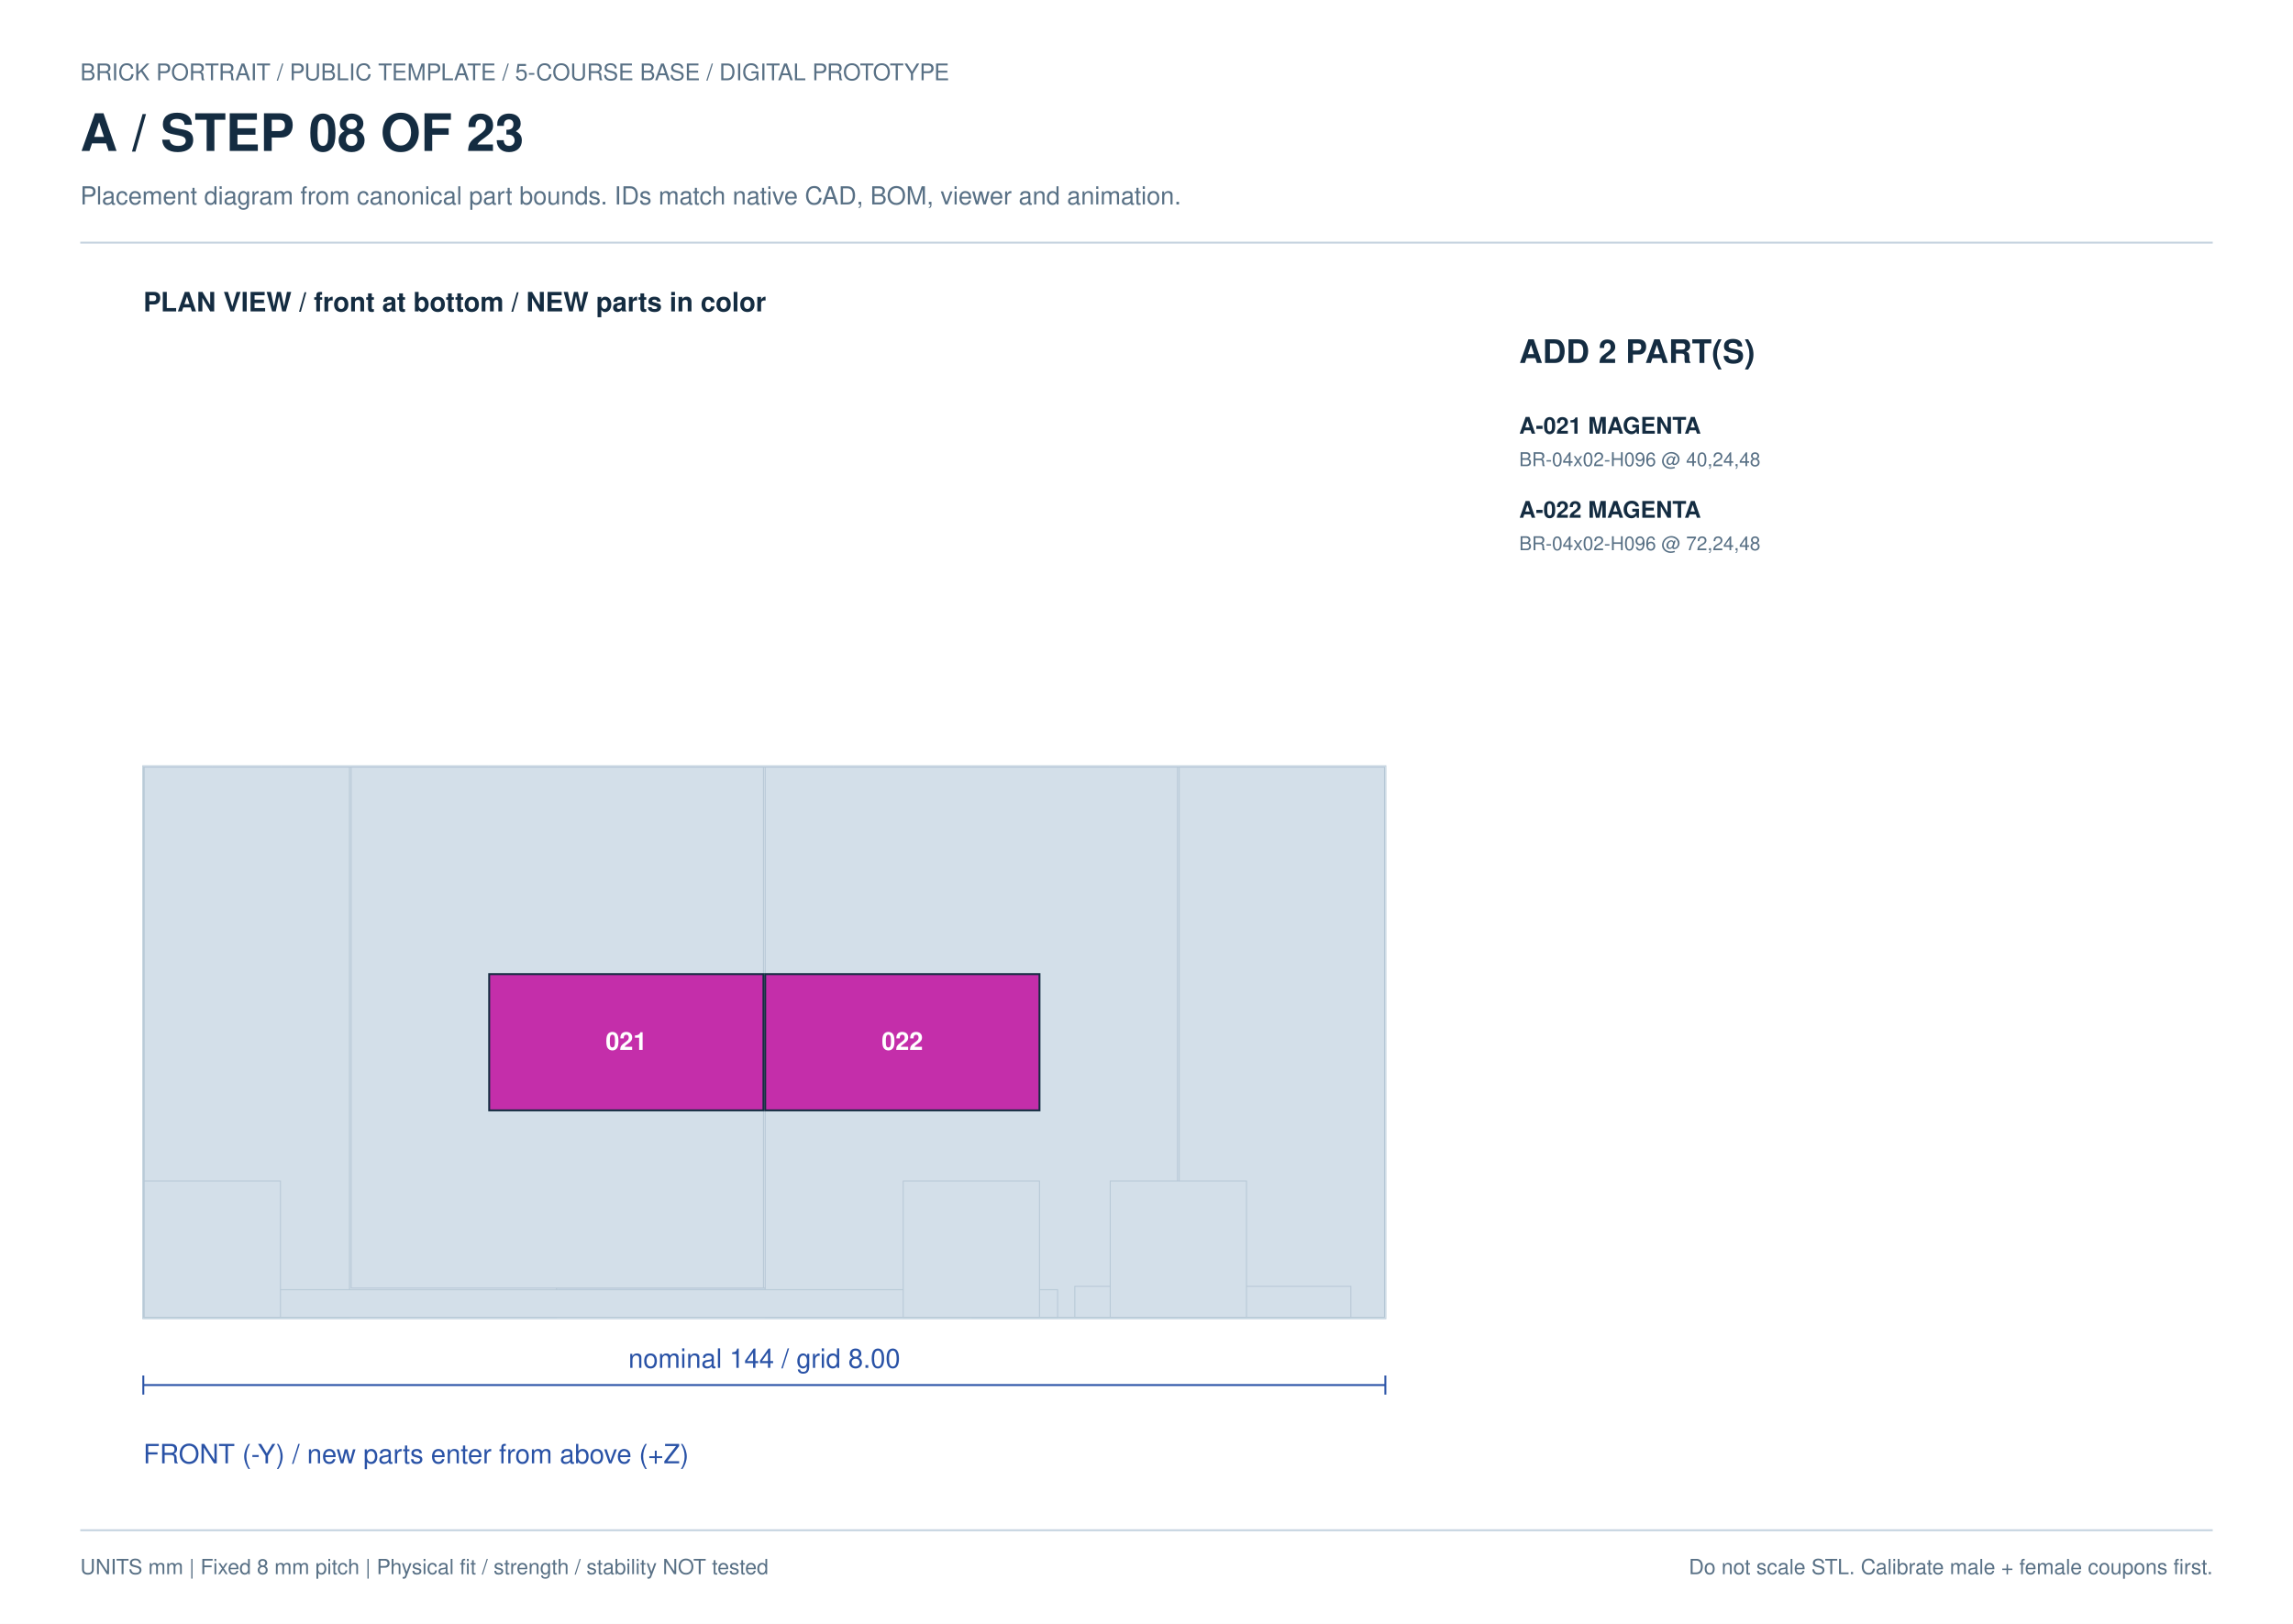
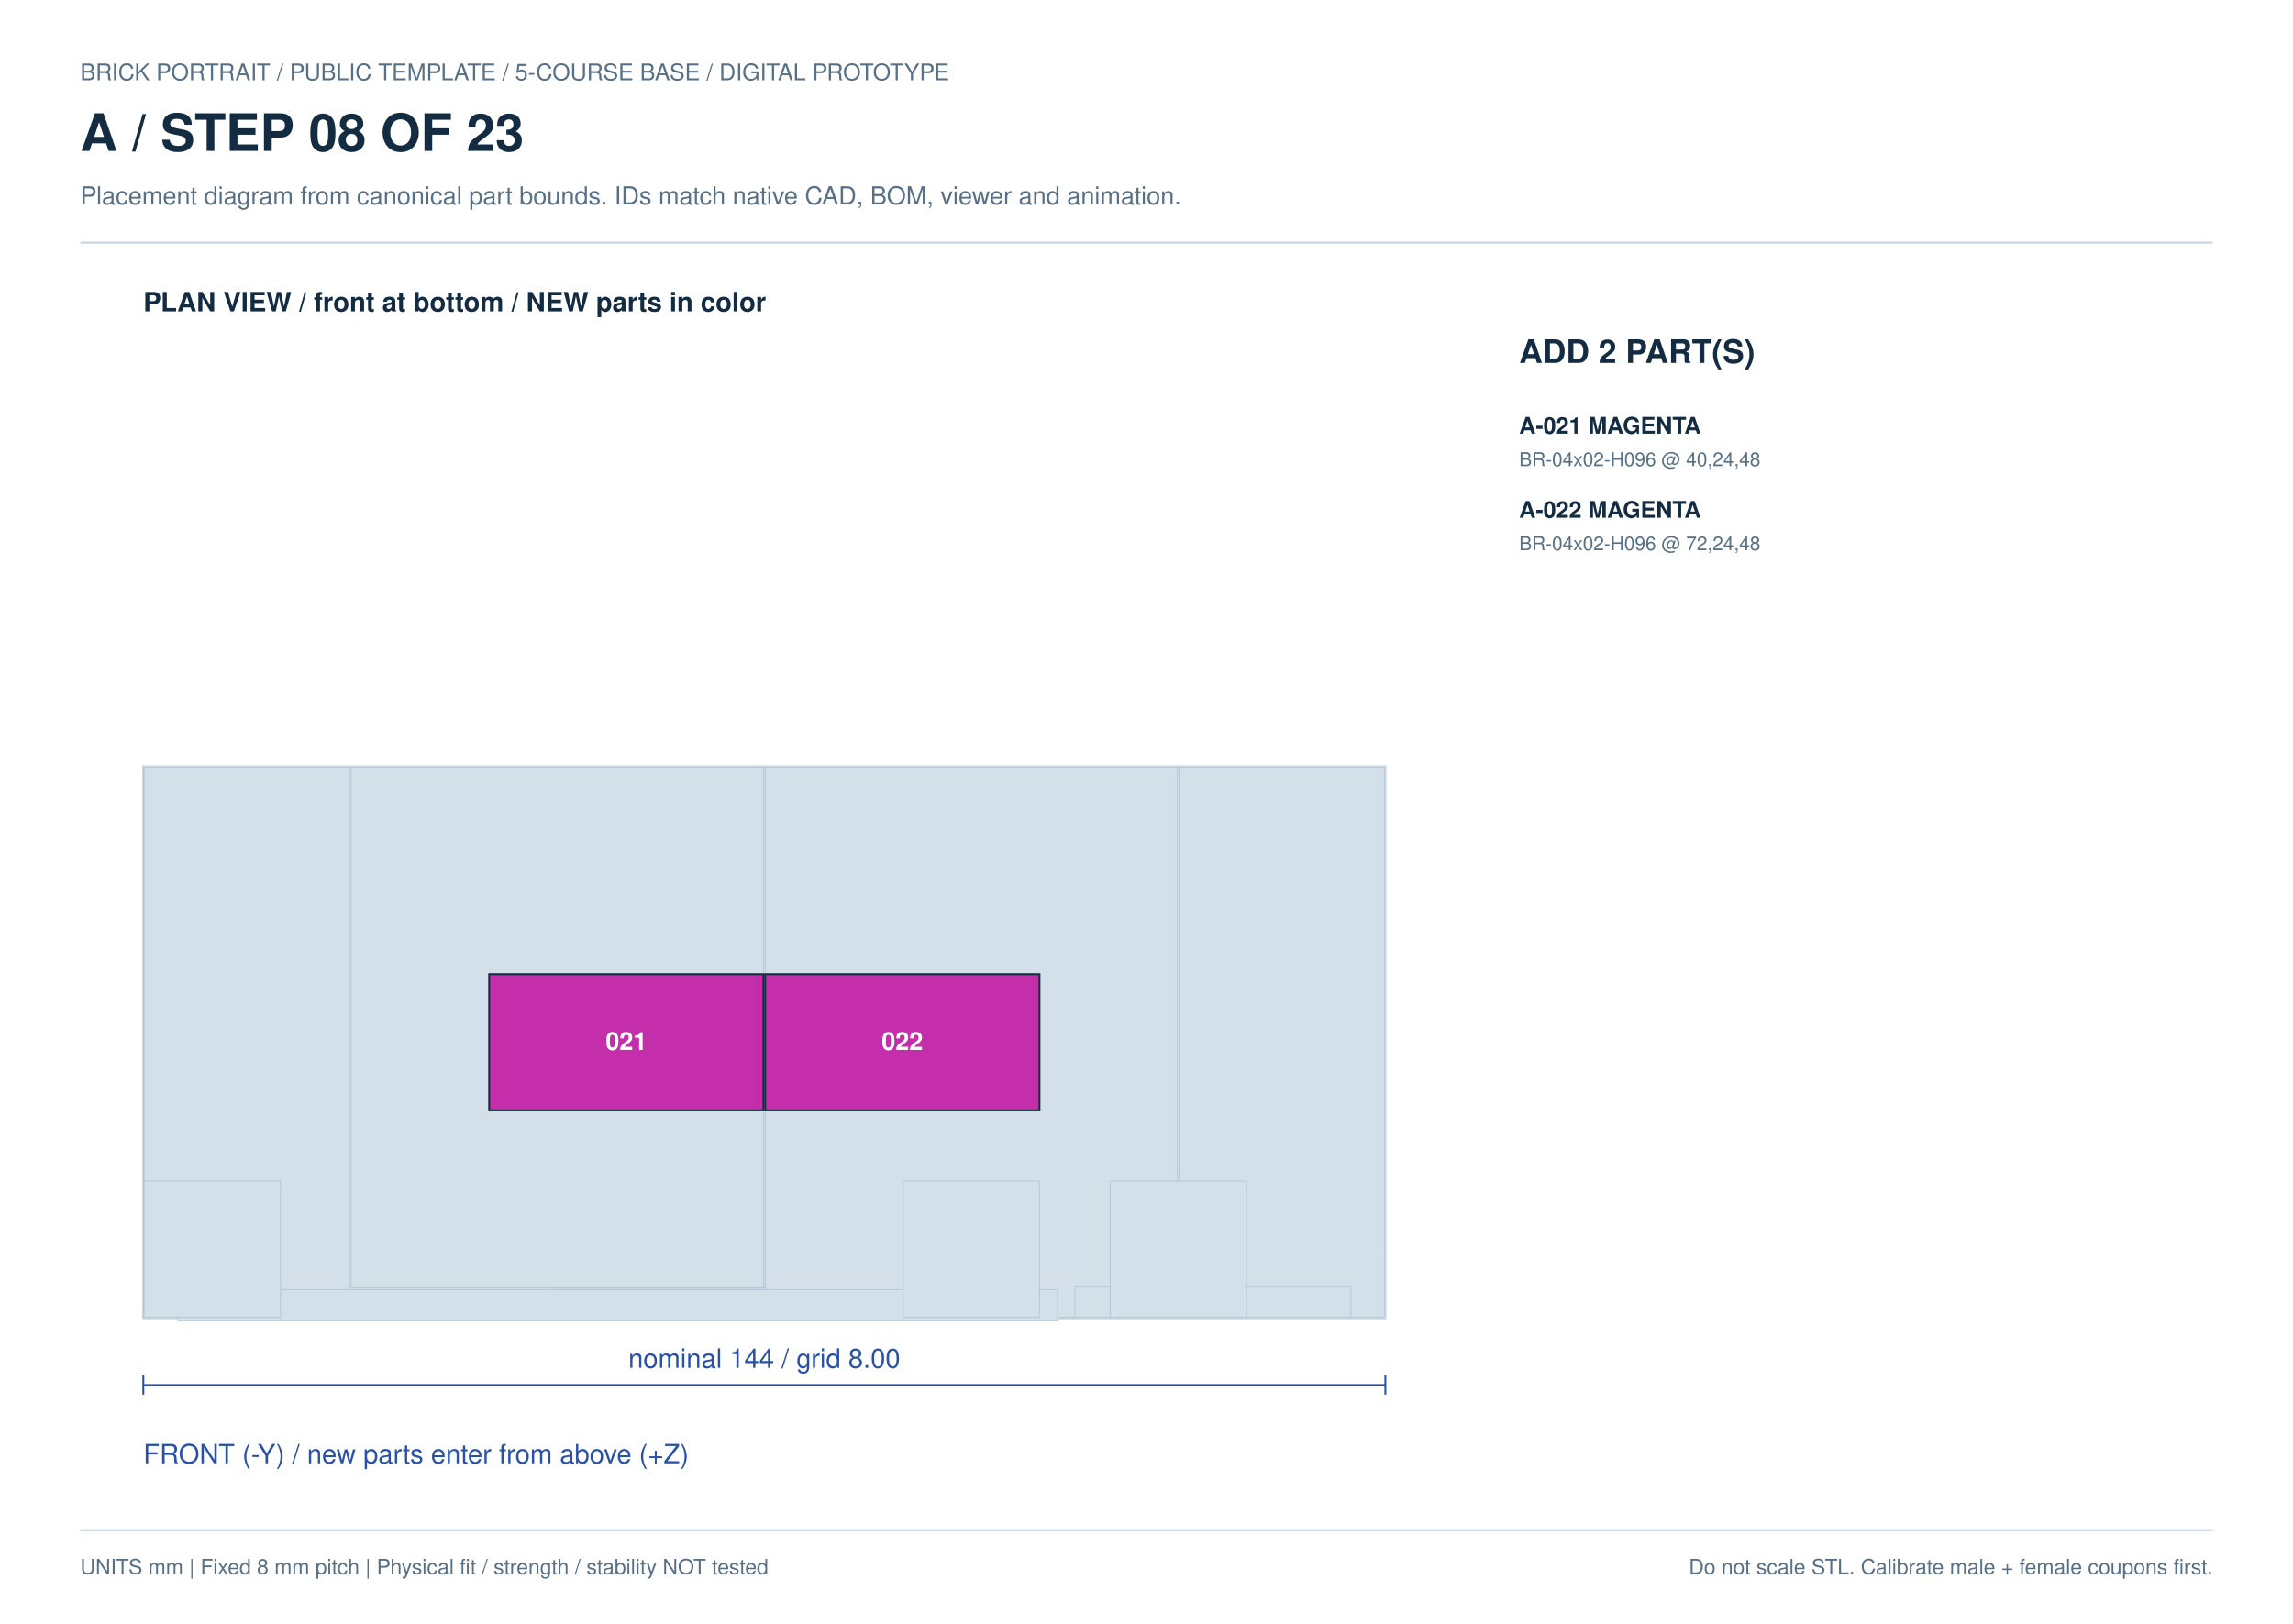
<svg xmlns="http://www.w3.org/2000/svg" width="420mm" height="297.5mm" viewBox="0 0 1200 850">
  <rect width="1200" height="850" fill="white" />
  <text x="42" y="42" font-family="Helvetica,Arial,sans-serif" font-size="12" fill="#587085" font-weight="normal" text-anchor="start">BRICK PORTRAIT / PUBLIC TEMPLATE / 5-COURSE BASE / DIGITAL PROTOTYPE</text>
  <text x="42" y="79" font-family="Helvetica,Arial,sans-serif" font-size="27" fill="#142c41" font-weight="bold" text-anchor="start">A / STEP 08 OF 23</text>
  <text x="42" y="107" font-family="Helvetica,Arial,sans-serif" font-size="13" fill="#587085" font-weight="normal" text-anchor="start">Placement diagram from canonical part bounds. IDs match native CAD, BOM, viewer and animation.</text>
  <line x1="42" y1="127" x2="1158" y2="127" stroke="#c5d3df" stroke-width="1" />
  <text x="75" y="163" font-family="Helvetica,Arial,sans-serif" font-size="14" fill="#142c41" font-weight="bold" text-anchor="start">PLAN VIEW / front at bottom / NEW parts in color</text>
  <rect x="75" y="401.111" width="650.0" height="288.889" fill="#edf3f8" stroke="#b7c8d6" />
  <line x1="75.0" y1="401.111" x2="75.0" y2="690" stroke="#d0dde8" stroke-width="0.5" />
  <line x1="111.111" y1="401.111" x2="111.111" y2="690" stroke="#d0dde8" stroke-width="0.5" />
  <line x1="147.222" y1="401.111" x2="147.222" y2="690" stroke="#d0dde8" stroke-width="0.5" />
  <line x1="183.333" y1="401.111" x2="183.333" y2="690" stroke="#d0dde8" stroke-width="0.5" />
  <line x1="219.444" y1="401.111" x2="219.444" y2="690" stroke="#d0dde8" stroke-width="0.5" />
  <line x1="255.556" y1="401.111" x2="255.556" y2="690" stroke="#d0dde8" stroke-width="0.5" />
  <line x1="291.667" y1="401.111" x2="291.667" y2="690" stroke="#d0dde8" stroke-width="0.5" />
  <line x1="327.778" y1="401.111" x2="327.778" y2="690" stroke="#d0dde8" stroke-width="0.5" />
  <line x1="363.889" y1="401.111" x2="363.889" y2="690" stroke="#d0dde8" stroke-width="0.5" />
  <line x1="400.0" y1="401.111" x2="400.0" y2="690" stroke="#d0dde8" stroke-width="0.5" />
  <line x1="436.111" y1="401.111" x2="436.111" y2="690" stroke="#d0dde8" stroke-width="0.5" />
  <line x1="472.222" y1="401.111" x2="472.222" y2="690" stroke="#d0dde8" stroke-width="0.5" />
  <line x1="508.333" y1="401.111" x2="508.333" y2="690" stroke="#d0dde8" stroke-width="0.5" />
  <line x1="544.444" y1="401.111" x2="544.444" y2="690" stroke="#d0dde8" stroke-width="0.5" />
  <line x1="580.556" y1="401.111" x2="580.556" y2="690" stroke="#d0dde8" stroke-width="0.5" />
  <line x1="616.667" y1="401.111" x2="616.667" y2="690" stroke="#d0dde8" stroke-width="0.5" />
  <line x1="652.778" y1="401.111" x2="652.778" y2="690" stroke="#d0dde8" stroke-width="0.5" />
  <line x1="688.889" y1="401.111" x2="688.889" y2="690" stroke="#d0dde8" stroke-width="0.5" />
  <line x1="725.0" y1="401.111" x2="725.0" y2="690" stroke="#d0dde8" stroke-width="0.5" />
  <line x1="75" y1="690.0" x2="725.0" y2="690.0" stroke="#d0dde8" stroke-width="0.5" />
  <line x1="75" y1="653.889" x2="725.0" y2="653.889" stroke="#d0dde8" stroke-width="0.5" />
  <line x1="75" y1="617.778" x2="725.0" y2="617.778" stroke="#d0dde8" stroke-width="0.5" />
  <line x1="75" y1="581.667" x2="725.0" y2="581.667" stroke="#d0dde8" stroke-width="0.5" />
  <line x1="75" y1="545.556" x2="725.0" y2="545.556" stroke="#d0dde8" stroke-width="0.5" />
  <line x1="75" y1="509.444" x2="725.0" y2="509.444" stroke="#d0dde8" stroke-width="0.5" />
  <line x1="75" y1="473.333" x2="725.0" y2="473.333" stroke="#d0dde8" stroke-width="0.5" />
  <line x1="75" y1="437.222" x2="725.0" y2="437.222" stroke="#d0dde8" stroke-width="0.5" />
  <line x1="75" y1="401.111" x2="725.0" y2="401.111" stroke="#d0dde8" stroke-width="0.5" />
  <rect x="75.451" y="401.562" width="649.097" height="287.986" fill="#d3dfe9" stroke="#b7c8d6" stroke-width="0.5" />
  <rect x="75.451" y="401.562" width="215.764" height="287.986" fill="#d3dfe9" stroke="#b7c8d6" stroke-width="0.5" />
  <rect x="292.118" y="401.562" width="215.764" height="272.639" fill="#d3dfe9" stroke="#b7c8d6" stroke-width="0.5" />
  <rect x="508.785" y="401.562" width="215.764" height="287.986" fill="#d3dfe9" stroke="#b7c8d6" stroke-width="0.5" />
  <rect x="75.451" y="401.562" width="107.431" height="287.986" fill="#d3dfe9" stroke="#b7c8d6" stroke-width="0.5" />
  <rect x="183.785" y="401.562" width="215.764" height="272.639" fill="#d3dfe9" stroke="#b7c8d6" stroke-width="0.5" />
  <rect x="400.451" y="401.562" width="215.764" height="287.986" fill="#d3dfe9" stroke="#b7c8d6" stroke-width="0.5" />
  <rect x="617.118" y="401.562" width="107.431" height="287.986" fill="#d3dfe9" stroke="#b7c8d6" stroke-width="0.5" />
  <rect x="75.451" y="401.562" width="215.764" height="287.986" fill="#d3dfe9" stroke="#b7c8d6" stroke-width="0.5" />
  <rect x="292.118" y="401.562" width="215.764" height="272.639" fill="#d3dfe9" stroke="#b7c8d6" stroke-width="0.5" />
  <rect x="508.785" y="401.562" width="215.764" height="287.986" fill="#d3dfe9" stroke="#b7c8d6" stroke-width="0.5" />
  <rect x="75.451" y="401.562" width="107.431" height="287.986" fill="#d3dfe9" stroke="#b7c8d6" stroke-width="0.5" />
  <rect x="183.785" y="401.562" width="215.764" height="272.639" fill="#d3dfe9" stroke="#b7c8d6" stroke-width="0.5" />
  <rect x="400.451" y="401.562" width="215.764" height="287.986" fill="#d3dfe9" stroke="#b7c8d6" stroke-width="0.5" />
  <rect x="617.118" y="401.562" width="107.431" height="287.986" fill="#d3dfe9" stroke="#b7c8d6" stroke-width="0.5" />
-   <rect x="93.056" y="675.104" width="460.417" height="14.444" fill="#d3dfe9" stroke="#b7c8d6" stroke-width="0.5" />
+   <rect x="93.056" y="675.104" width="460.417" height="16.25" fill="#d3dfe9" stroke="#b7c8d6" stroke-width="0.5" />
  <rect x="562.5" y="673.299" width="144.444" height="16.25" fill="#d3dfe9" stroke="#b7c8d6" stroke-width="0.5" />
  <rect x="75.451" y="618.229" width="71.319" height="71.319" fill="#d3dfe9" stroke="#b7c8d6" stroke-width="0.5" />
  <rect x="472.674" y="618.229" width="71.319" height="71.319" fill="#d3dfe9" stroke="#b7c8d6" stroke-width="0.5" />
  <rect x="581.007" y="618.229" width="71.319" height="71.319" fill="#d3dfe9" stroke="#b7c8d6" stroke-width="0.5" />
  <rect x="256.007" y="509.896" width="143.542" height="71.319" fill="#c42eaa" stroke="#142c41" stroke-width="1" />
  <text x="327.778" y="549.556" font-family="Helvetica,Arial,sans-serif" font-size="13" fill="white" font-weight="bold" text-anchor="middle">021</text>
  <rect x="400.451" y="509.896" width="143.542" height="71.319" fill="#c42eaa" stroke="#142c41" stroke-width="1" />
  <text x="472.222" y="549.556" font-family="Helvetica,Arial,sans-serif" font-size="13" fill="white" font-weight="bold" text-anchor="middle">022</text>
  <line x1="75" y1="725" x2="725.0" y2="725" stroke="#2952a6" stroke-width="1" />
  <line x1="75" y1="720" x2="75" y2="730" stroke="#2952a6" stroke-width="1" />
  <line x1="725.0" y1="720" x2="725.0" y2="730" stroke="#2952a6" stroke-width="1" />
  <text x="400.0" y="716" font-family="Helvetica,Arial,sans-serif" font-size="14" fill="#2952a6" font-weight="normal" text-anchor="middle">nominal 144 / grid 8.00</text>
  <text x="75" y="766" font-family="Helvetica,Arial,sans-serif" font-size="14" fill="#2952a6" font-weight="normal" text-anchor="start">FRONT (-Y)  /  new parts enter from above (+Z)</text>
  <text x="795" y="190" font-family="Helvetica,Arial,sans-serif" font-size="17" fill="#142c41" font-weight="bold" text-anchor="start">ADD 2 PART(S)</text>
  <text x="795" y="227" font-family="Helvetica,Arial,sans-serif" font-size="12" fill="#142c41" font-weight="bold" text-anchor="start">A-021  MAGENTA</text>
  <text x="795" y="244" font-family="Helvetica,Arial,sans-serif" font-size="10" fill="#587085" font-weight="normal" text-anchor="start">BR-04x02-H096  @ 40,24,48</text>
  <text x="795" y="271" font-family="Helvetica,Arial,sans-serif" font-size="12" fill="#142c41" font-weight="bold" text-anchor="start">A-022  MAGENTA</text>
  <text x="795" y="288" font-family="Helvetica,Arial,sans-serif" font-size="10" fill="#587085" font-weight="normal" text-anchor="start">BR-04x02-H096  @ 72,24,48</text>
  <line x1="42" y1="801" x2="1158" y2="801" stroke="#c5d3df" stroke-width="1" />
  <text x="42" y="824" font-family="Helvetica,Arial,sans-serif" font-size="11" fill="#587085" font-weight="normal" text-anchor="start">UNITS mm | Fixed 8 mm pitch | Physical fit / strength / stability NOT tested</text>
  <text x="1158" y="824" font-family="Helvetica,Arial,sans-serif" font-size="11" fill="#587085" font-weight="normal" text-anchor="end">Do not scale STL. Calibrate male + female coupons first.</text>
</svg>
